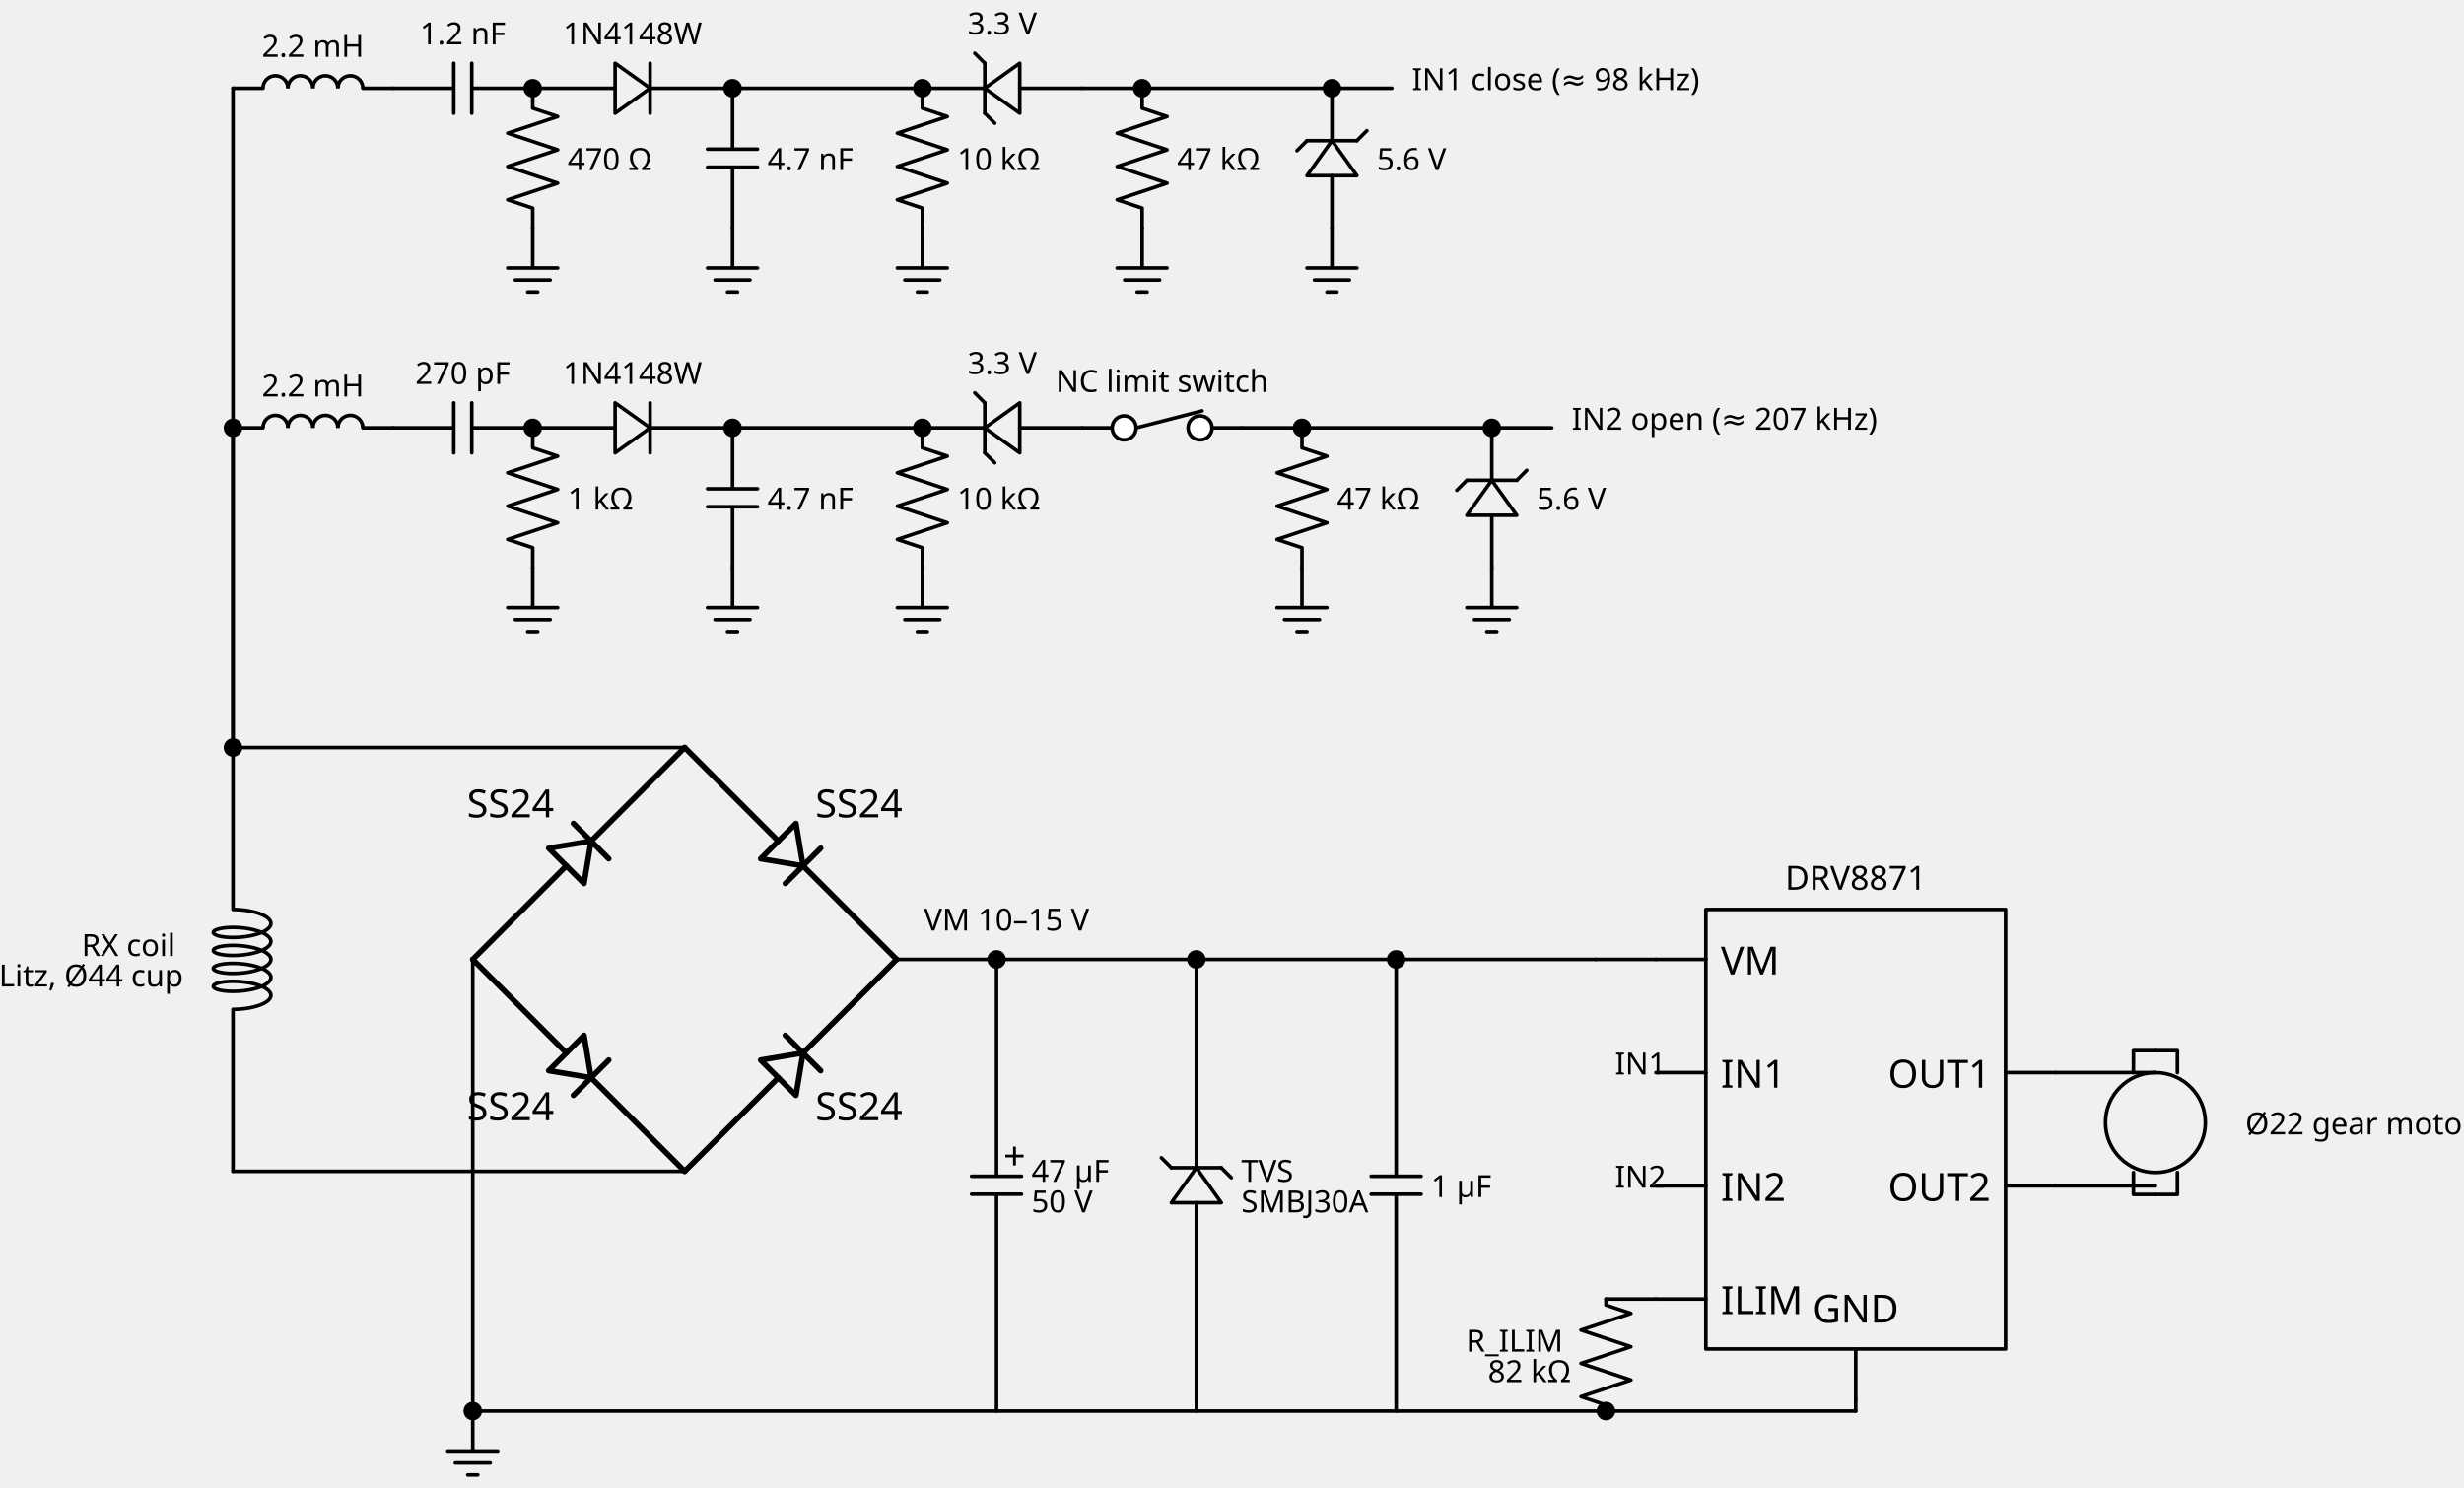
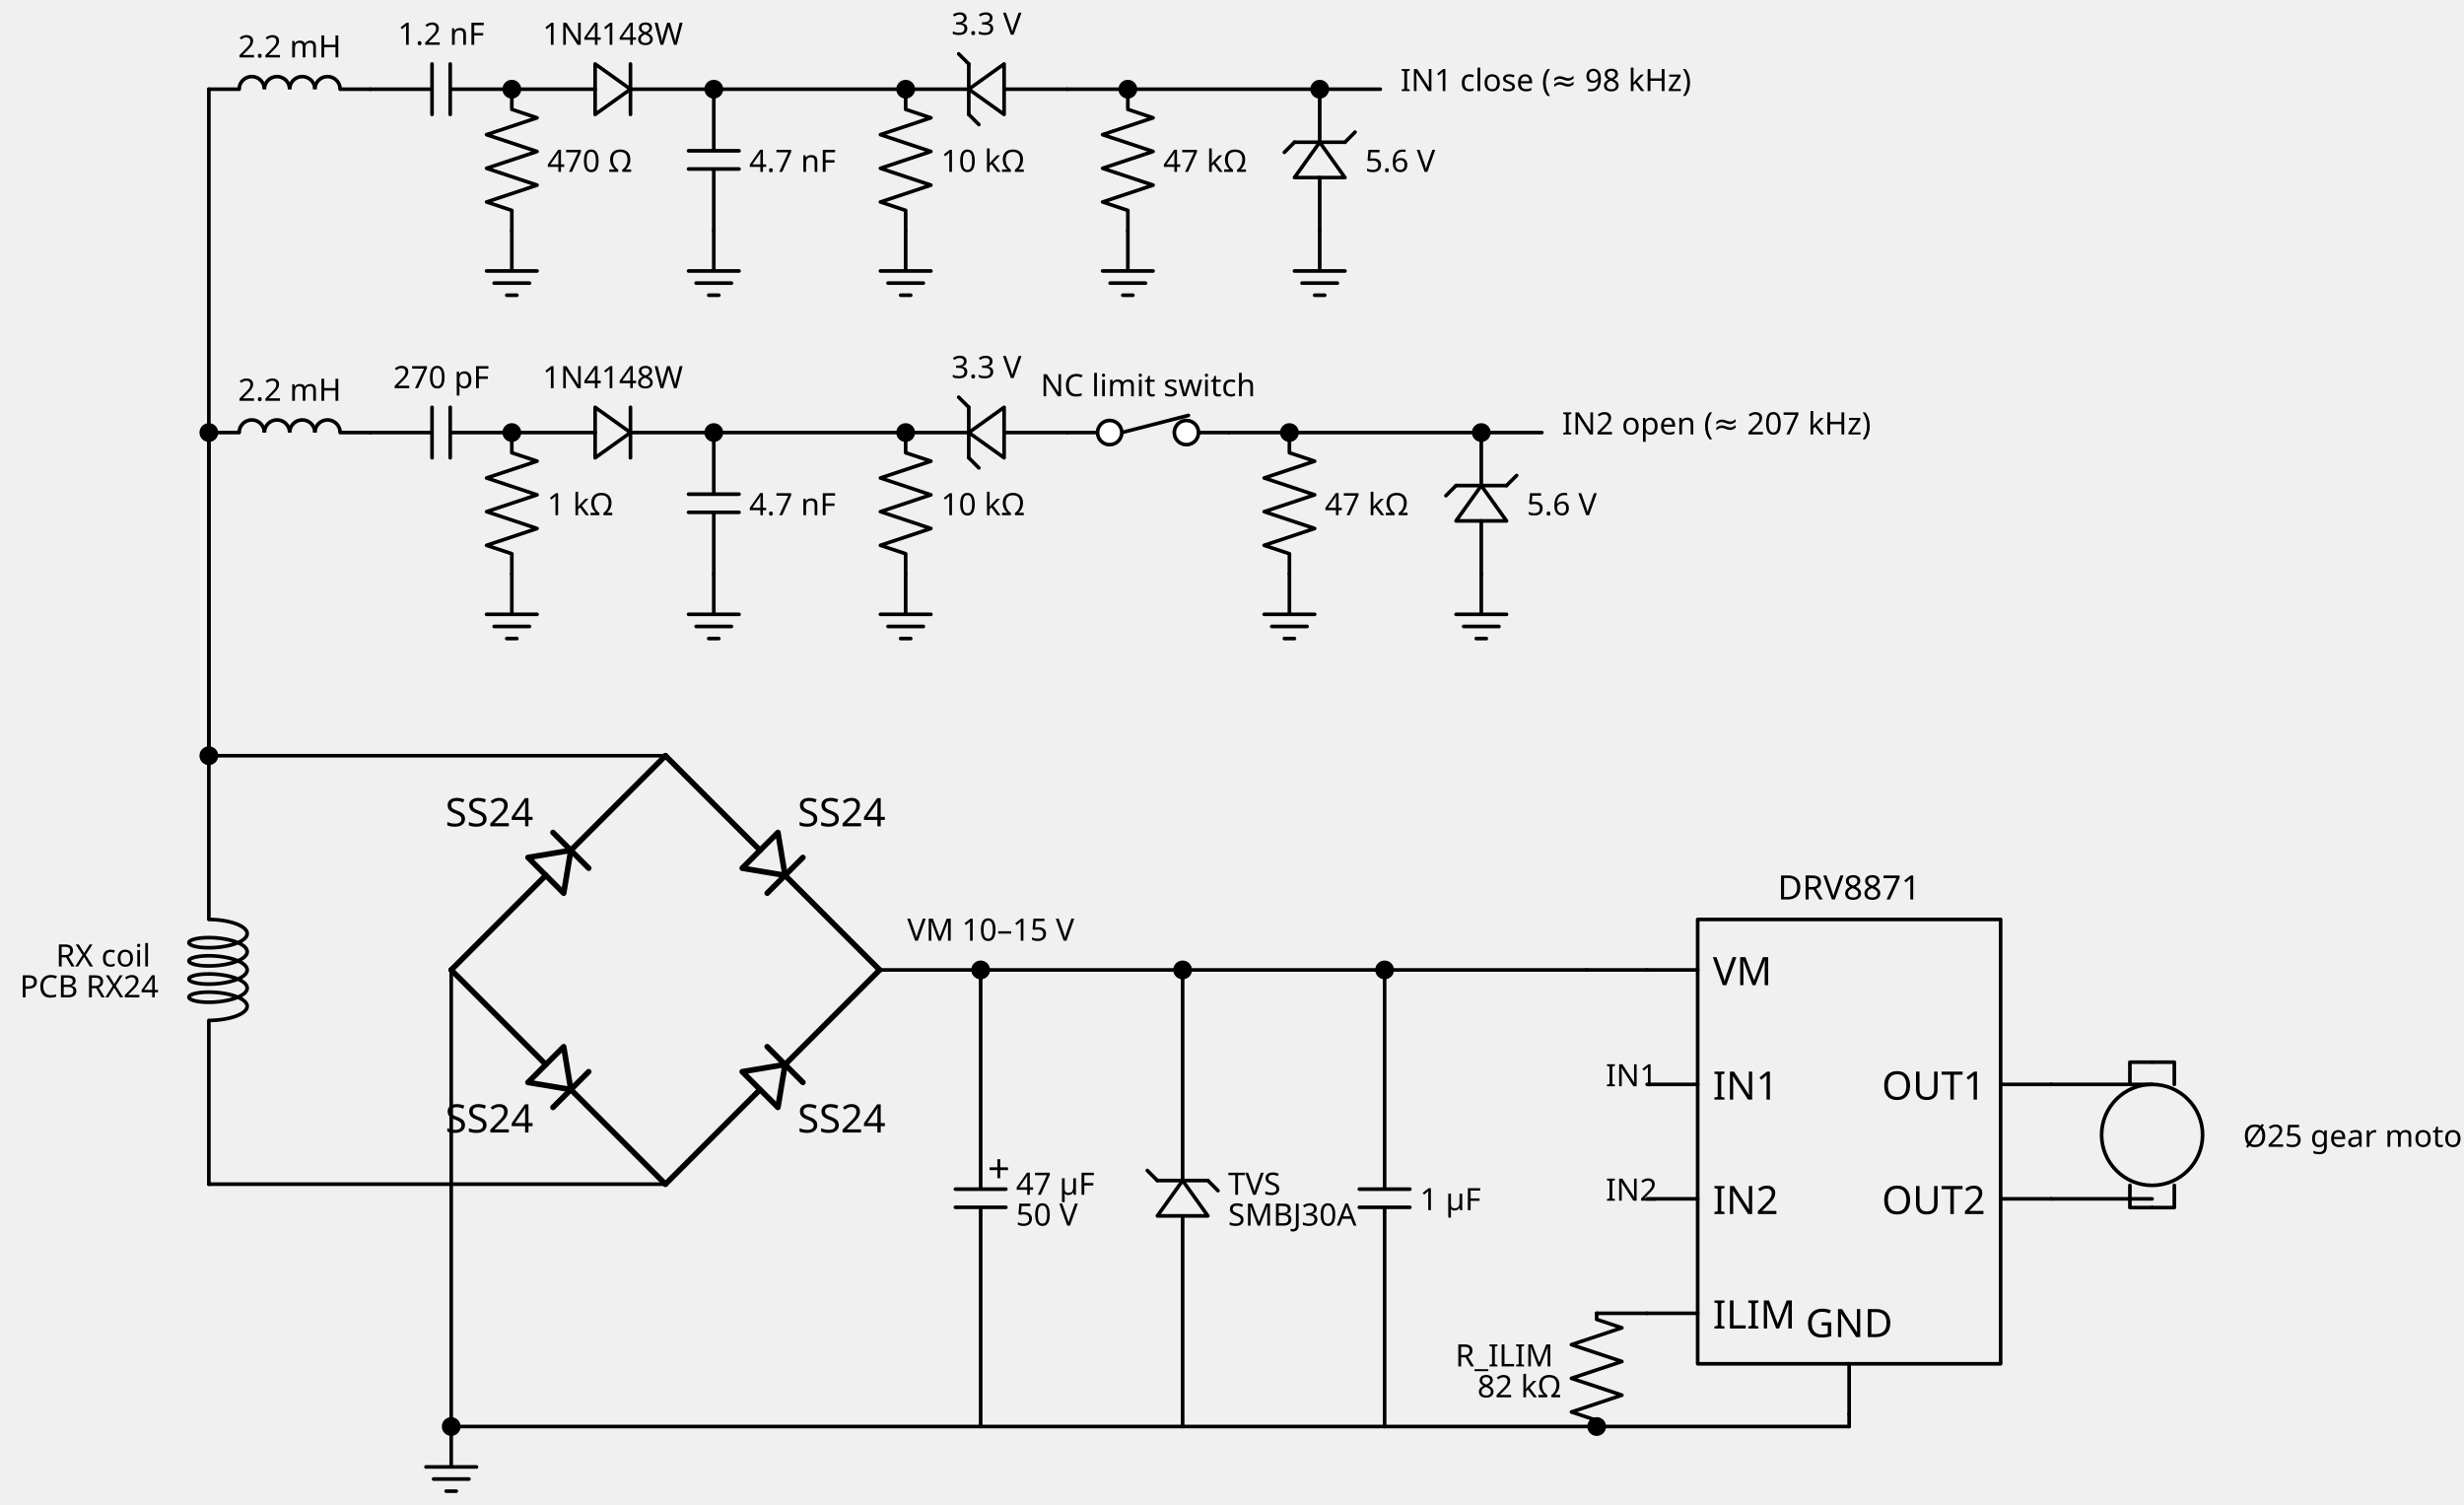
- <svg xmlns="http://www.w3.org/2000/svg" xml:lang="en" height="536.175pt" width="887.877pt" viewBox="-170.357 -345.768 887.877 536.175">
+ <svg xmlns="http://www.w3.org/2000/svg" xml:lang="en" height="536.175pt" width="878.373pt" viewBox="-160.853 -345.768 878.373 536.175">
  <polygon points="27.365,-40.093 42.639,-42.639 40.093,-27.365 " style="stroke:currentColor;fill:none;stroke-width:2;stroke-dasharray:-;stroke-linecap:round;stroke-linejoin:round;" />
  <polygon points="116.46,-49.002 119.006,-33.729 103.733,-36.275 " style="stroke:currentColor;fill:none;stroke-width:2;stroke-dasharray:-;stroke-linecap:round;stroke-linejoin:round;" />
  <polygon points="103.733,36.275 119.006,33.729 116.46,49.002 " style="stroke:currentColor;fill:none;stroke-width:2;stroke-dasharray:-;stroke-linecap:round;stroke-linejoin:round;" />
  <polygon points="40.093,27.365 42.639,42.639 27.365,40.093 " style="stroke:currentColor;fill:none;stroke-width:2;stroke-dasharray:-;stroke-linecap:round;stroke-linejoin:round;" />
  <polygon points="251.735,87.684 260.735,75.084 269.735,87.684 " style="stroke:currentColor;fill:none;stroke-width:1.3;stroke-dasharray:-;stroke-linecap:round;stroke-linejoin:round;" />
  <circle cx="606.335" cy="58.8" r="18" style="stroke:currentColor;fill:none;stroke-width:1.3;stroke-dasharray:-;" />
  <path d="M -75.6 -191.57 a 4.5 4.5 0 1 1 9 0" style="stroke:currentColor;fill:none;stroke-width:1.3;stroke-dasharray:-;" />
  <path d="M -66.6 -191.57 a 4.5 4.5 0 1 1 9 0" style="stroke:currentColor;fill:none;stroke-width:1.3;stroke-dasharray:-;" />
  <path d="M -57.6 -191.57 a 4.5 4.5 0 1 1 9 0" style="stroke:currentColor;fill:none;stroke-width:1.3;stroke-dasharray:-;" />
  <path d="M -48.6 -191.57 a 4.5 4.5 0 1 1 9 0" style="stroke:currentColor;fill:none;stroke-width:1.3;stroke-dasharray:-;" />
  <polygon points="51.3,-200.568 63.9,-191.568 51.3,-182.568 " style="stroke:currentColor;fill:none;stroke-width:1.3;stroke-dasharray:-;stroke-linecap:round;stroke-linejoin:round;" />
  <polygon points="197.1,-182.568 184.5,-191.568 197.1,-200.568 " style="stroke:currentColor;fill:none;stroke-width:1.3;stroke-dasharray:-;stroke-linecap:round;stroke-linejoin:round;" />
  <polygon points="358.2,-160.068 367.2,-172.668 376.2,-160.068 " style="stroke:currentColor;fill:none;stroke-width:1.3;stroke-dasharray:-;stroke-linecap:round;stroke-linejoin:round;" />
  <path d="M -75.6 -313.97 a 4.5 4.5 0 1 1 9 0" style="stroke:currentColor;fill:none;stroke-width:1.3;stroke-dasharray:-;" />
  <path d="M -66.6 -313.97 a 4.5 4.5 0 1 1 9 0" style="stroke:currentColor;fill:none;stroke-width:1.3;stroke-dasharray:-;" />
  <path d="M -57.6 -313.97 a 4.5 4.5 0 1 1 9 0" style="stroke:currentColor;fill:none;stroke-width:1.3;stroke-dasharray:-;" />
  <path d="M -48.6 -313.97 a 4.5 4.5 0 1 1 9 0" style="stroke:currentColor;fill:none;stroke-width:1.3;stroke-dasharray:-;" />
  <polygon points="51.3,-322.968 63.9,-313.968 51.3,-304.968 " style="stroke:currentColor;fill:none;stroke-width:1.3;stroke-dasharray:-;stroke-linecap:round;stroke-linejoin:round;" />
  <polygon points="197.1,-304.968 184.5,-313.968 197.1,-322.968 " style="stroke:currentColor;fill:none;stroke-width:1.3;stroke-dasharray:-;stroke-linecap:round;stroke-linejoin:round;" />
  <polygon points="300.6,-282.468 309.6,-295.068 318.6,-282.468 " style="stroke:currentColor;fill:none;stroke-width:1.3;stroke-dasharray:-;stroke-linecap:round;stroke-linejoin:round;" />
  <path d="M 0.0,-0.0 L 33.729,-33.729 M 36.275,-49.002 L 49.002,-36.275 M 42.639,-42.639 L 76.368,-76.368" style="stroke:currentColor;fill:false;stroke-width:2;stroke-dasharray:-;stroke-linecap:round;stroke-linejoin:round;" />
  <path d="M 76.368,-76.368 L 110.097,-42.639 M 125.37,-40.093 L 112.642,-27.365 M 119.006,-33.729 L 152.735,-0" style="stroke:currentColor;fill:false;stroke-width:2;stroke-dasharray:-;stroke-linecap:round;stroke-linejoin:round;" />
  <path d="M 152.735,-0.0 L 119.006,33.729 M 112.642,27.365 L 125.37,40.093 M 110.097,42.639 L 76.368,76.368" style="stroke:currentColor;fill:false;stroke-width:2;stroke-dasharray:-;stroke-linecap:round;stroke-linejoin:round;" />
  <path d="M 76.368,76.368 L 42.639,42.639 M 49.002,36.275 L 36.275,49.002 M 33.729,33.729 L 0,-0" style="stroke:currentColor;fill:false;stroke-width:2;stroke-dasharray:-;stroke-linecap:round;stroke-linejoin:round;" />
  <path d="M 76.368,-76.368 L -5.016,-76.368 L -86.4,-76.368" style="stroke:currentColor;fill:none;stroke-width:1.3;stroke-dasharray:-;stroke-linecap:round;stroke-linejoin:round;" />
  <path d="M -86.4,-76.368 L -86.4,-18 L -84.937,-17.967 L -83.436,-17.866 L -81.928,-17.696 L -80.445,-17.458 L -79.018,-17.154 L -77.678,-16.786 L -76.453,-16.36 L -75.367,-15.88 L -74.446,-15.355 L -73.707,-14.792 L -73.166,-14.2 L -72.835,-13.588 L -72.721,-12.966 L -72.826,-12.343 L -73.148,-11.731 L -73.68,-11.137 L -74.411,-10.573 L -75.325,-10.046 L -76.404,-9.565 L -77.624,-9.136 L -78.96,-8.766 L -80.384,-8.459 L -81.865,-8.218 L -83.373,-8.045 L -84.875,-7.941 L -86.34,-7.906 L -87.737,-7.935 L -89.037,-8.026 L -90.212,-8.174 L -91.238,-8.372 L -92.092,-8.612 L -92.757,-8.888 L -93.219,-9.189 L -93.468,-9.507 L -93.499,-9.831 L -93.311,-10.151 L -92.908,-10.458 L -92.299,-10.742 L -91.496,-10.994 L -90.517,-11.205 L -89.381,-11.367 L -88.114,-11.475 L -86.741,-11.522 L -85.292,-11.505 L -83.797,-11.42 L -82.288,-11.267 L -80.796,-11.045 L -79.353,-10.756 L -77.99,-10.403 L -76.734,-9.99 L -75.613,-9.523 L -74.651,-9.009 L -73.866,-8.454 L -73.277,-7.868 L -72.895,-7.26 L -72.729,-6.639 L -72.781,-6.016 L -73.051,-5.4 L -73.534,-4.801 L -74.219,-4.229 L -75.091,-3.692 L -76.132,-3.199 L -77.32,-2.757 L -78.631,-2.373 L -80.036,-2.05 L -81.507,-1.793 L -83.011,-1.604 L -84.517,-1.484 L -85.994,-1.432 L -87.41,-1.446 L -88.736,-1.523 L -89.943,-1.657 L -91.007,-1.844 L -91.904,-2.075 L -92.616,-2.343 L -93.127,-2.639 L -93.428,-2.954 L -93.511,-3.277 L -93.376,-3.599 L -93.024,-3.91 L -92.463,-4.2 L -91.705,-4.46 L -90.766,-4.682 L -89.666,-4.856 L -88.428,-4.978 L -87.078,-5.04 L -85.645,-5.038 L -84.158,-4.97 L -82.649,-4.833 L -81.15,-4.628 L -79.693,-4.355 L -78.308,-4.017 L -77.024,-3.618 L -75.868,-3.163 L -74.866,-2.659 L -74.037,-2.114 L -73.4,-1.534 L -72.967,-0.93 L -72.748,-0.312 L -72.748,0.312 L -72.967,0.93 L -73.4,1.534 L -74.037,2.114 L -74.866,2.659 L -75.868,3.163 L -77.024,3.618 L -78.308,4.017 L -79.693,4.355 L -81.15,4.628 L -82.649,4.833 L -84.158,4.97 L -85.645,5.038 L -87.078,5.04 L -88.428,4.978 L -89.666,4.856 L -90.766,4.682 L -91.705,4.46 L -92.463,4.2 L -93.024,3.91 L -93.376,3.599 L -93.511,3.277 L -93.428,2.954 L -93.127,2.639 L -92.616,2.343 L -91.904,2.075 L -91.007,1.844 L -89.943,1.657 L -88.736,1.523 L -87.41,1.446 L -85.994,1.432 L -84.517,1.484 L -83.011,1.604 L -81.507,1.793 L -80.036,2.05 L -78.631,2.373 L -77.32,2.757 L -76.132,3.199 L -75.091,3.692 L -74.219,4.229 L -73.534,4.801 L -73.051,5.4 L -72.781,6.016 L -72.729,6.639 L -72.895,7.26 L -73.277,7.868 L -73.866,8.454 L -74.651,9.009 L -75.613,9.523 L -76.734,9.99 L -77.99,10.403 L -79.353,10.756 L -80.796,11.045 L -82.288,11.267 L -83.797,11.42 L -85.292,11.505 L -86.741,11.522 L -88.114,11.475 L -89.381,11.367 L -90.517,11.205 L -91.496,10.994 L -92.299,10.742 L -92.908,10.458 L -93.311,10.151 L -93.499,9.831 L -93.468,9.507 L -93.219,9.189 L -92.757,8.888 L -92.092,8.612 L -91.238,8.372 L -90.212,8.174 L -89.037,8.026 L -87.737,7.935 L -86.34,7.906 L -84.875,7.941 L -83.373,8.045 L -81.865,8.218 L -80.384,8.459 L -78.96,8.766 L -77.624,9.136 L -76.404,9.565 L -75.325,10.046 L -74.411,10.573 L -73.68,11.137 L -73.148,11.731 L -72.826,12.343 L -72.721,12.966 L -72.835,13.588 L -73.166,14.2 L -73.707,14.792 L -74.446,15.355 L -75.367,15.88 L -76.453,16.36 L -77.678,16.786 L -79.018,17.154 L -80.445,17.458 L -81.928,17.696 L -83.436,17.866 L -84.937,17.967 L -86.4,18 L -86.4,76.368" style="stroke:currentColor;fill:none;stroke-width:1.3;stroke-dasharray:-;stroke-linecap:round;stroke-linejoin:round;" />
  <path d="M 76.368,76.368 L -5.016,76.368 L -86.4,76.368" style="stroke:currentColor;fill:none;stroke-width:1.3;stroke-dasharray:-;stroke-linecap:round;stroke-linejoin:round;" />
  <path d="M 0.0,-0.0 L 0,81.384 L 0,162.768" style="stroke:currentColor;fill:none;stroke-width:1.3;stroke-dasharray:-;stroke-linecap:round;stroke-linejoin:round;" />
  <path d="M 152.735,-0.0 L 170.735,-0 L 188.735,-0" style="stroke:currentColor;fill:none;stroke-width:1.3;stroke-dasharray:-;stroke-linecap:round;stroke-linejoin:round;" />
  <path d="M 188.735,-0.0 L 188.735,78.144 M 197.735,78.144 L 179.735,78.144 M 197.735,84.624 L 179.735,84.624 M 188.735,84.624 L 188.735,162.768" style="stroke:currentColor;fill:none;stroke-width:1.3;stroke-dasharray:-;stroke-linecap:round;stroke-linejoin:round;" />
  <path d="M 188.735,-0.0 L 224.735,-0 L 260.735,-0" style="stroke:currentColor;fill:none;stroke-width:1.3;stroke-dasharray:-;stroke-linecap:round;stroke-linejoin:round;" />
  <path d="M 260.735,162.768 L 260.735,87.684 M 251.735,75.084 L 269.735,75.084 M 260.735,75.084 L 260.735,-0" style="stroke:currentColor;fill:none;stroke-width:1.3;stroke-dasharray:-;stroke-linecap:round;stroke-linejoin:round;" />
  <path d="M 251.735,75.084 L 248.135,71.484" style="stroke:currentColor;fill:none;stroke-width:1.3;stroke-dasharray:-;stroke-linecap:round;stroke-linejoin:round;" />
  <path d="M 269.735,75.084 L 273.335,78.684" style="stroke:currentColor;fill:none;stroke-width:1.3;stroke-dasharray:-;stroke-linecap:round;stroke-linejoin:round;" />
  <path d="M 260.735,-0.0 L 296.735,-0 L 332.735,-0" style="stroke:currentColor;fill:none;stroke-width:1.3;stroke-dasharray:-;stroke-linecap:round;stroke-linejoin:round;" />
  <path d="M 332.735,-0.0 L 332.735,78.144 M 341.735,78.144 L 323.735,78.144 M 341.735,84.624 L 323.735,84.624 M 332.735,84.624 L 332.735,162.768" style="stroke:currentColor;fill:none;stroke-width:1.3;stroke-dasharray:-;stroke-linecap:round;stroke-linejoin:round;" />
  <path d="M 332.735,-0.0 L 368.735,-0 L 404.735,-0" style="stroke:currentColor;fill:none;stroke-width:1.3;stroke-dasharray:-;stroke-linecap:round;stroke-linejoin:round;" />
  <path d="M 404.735,-0.0 L 415.535,-0 L 426.335,-0" style="stroke:currentColor;fill:none;stroke-width:1.3;stroke-dasharray:-;stroke-linecap:round;stroke-linejoin:round;" />
  <path d="M 444.335,140.4 L 552.335,140.4 L 552.335,-18 L 444.335,-18 L 444.335,140.4" style="stroke:currentColor;fill:none;stroke-width:1.3;stroke-dasharray:-;stroke-linecap:round;stroke-linejoin:round;" />
  <path d="M 444.335,122.4 L 426.335,122.4" style="stroke:currentColor;fill:none;stroke-width:1.3;stroke-dasharray:-;stroke-linecap:round;stroke-linejoin:round;" />
  <path d="M 444.335,81.6 L 426.335,81.6" style="stroke:currentColor;fill:none;stroke-width:1.3;stroke-dasharray:-;stroke-linecap:round;stroke-linejoin:round;" />
  <path d="M 444.335,40.8 L 426.335,40.8" style="stroke:currentColor;fill:none;stroke-width:1.3;stroke-dasharray:-;stroke-linecap:round;stroke-linejoin:round;" />
  <path d="M 444.335,-0.0 L 426.335,-0" style="stroke:currentColor;fill:none;stroke-width:1.3;stroke-dasharray:-;stroke-linecap:round;stroke-linejoin:round;" />
  <path d="M 552.335,81.6 L 570.335,81.6" style="stroke:currentColor;fill:none;stroke-width:1.3;stroke-dasharray:-;stroke-linecap:round;stroke-linejoin:round;" />
  <path d="M 552.335,40.8 L 570.335,40.8" style="stroke:currentColor;fill:none;stroke-width:1.3;stroke-dasharray:-;stroke-linecap:round;stroke-linejoin:round;" />
  <path d="M 498.335,140.4 L 498.335,158.4" style="stroke:currentColor;fill:none;stroke-width:1.3;stroke-dasharray:-;stroke-linecap:round;stroke-linejoin:round;" />
  <path d="M 498.335,158.4 L 498.335,160.584 L 498.335,162.768" style="stroke:currentColor;fill:none;stroke-width:1.3;stroke-dasharray:-;stroke-linecap:round;stroke-linejoin:round;" />
  <path d="M 0.0,162.768 L 249.168,162.768 L 498.335,162.768" style="stroke:currentColor;fill:none;stroke-width:1.3;stroke-dasharray:-;stroke-linecap:round;stroke-linejoin:round;" />
  <path d="M 0.0,162.768 L 0,177.168 L -9,177.168 L 9,177.168 M -6.3,181.488 L 6.3,181.488 M -1.8,185.808 L 1.8,185.808" style="stroke:currentColor;fill:none;stroke-width:1.3;stroke-dasharray:-;stroke-linecap:round;stroke-linejoin:round;" />
  <path d="M 426.335,122.4 L 417.335,122.4 L 408.335,122.4" style="stroke:currentColor;fill:none;stroke-width:1.3;stroke-dasharray:-;stroke-linecap:round;stroke-linejoin:round;" />
  <path d="M 408.335,122.4 L 408.335,124.584 L 417.335,127.584 L 399.335,133.584 L 417.335,139.584 L 399.335,145.584 L 417.335,151.584 L 399.335,157.584 L 408.335,160.584 L 408.335,162.768" style="stroke:currentColor;fill:none;stroke-width:1.3;stroke-dasharray:-;stroke-linecap:round;stroke-linejoin:round;" />
  <path d="M 570.335,40.8 L 588.335,40.8 L 606.335,40.8" style="stroke:currentColor;fill:none;stroke-width:1.3;stroke-dasharray:-;stroke-linecap:round;stroke-linejoin:round;" />
  <path d="M 570.335,81.6 L 588.335,81.6 L 606.335,81.6" style="stroke:currentColor;fill:none;stroke-width:1.3;stroke-dasharray:-;stroke-linecap:round;stroke-linejoin:round;" />
  <path d="M 606.335,32.88 L 606.335,32.88 M 606.335,84.72 L 606.335,84.72" style="stroke:currentColor;fill:none;stroke-width:1.3;stroke-dasharray:-;stroke-linecap:round;stroke-linejoin:round;" />
  <path d="M 598.415,40.8 L 598.415,32.88 L 614.255,32.88 L 614.255,40.8" style="stroke:currentColor;fill:none;stroke-width:1.3;stroke-dasharray:-;stroke-linecap:round;stroke-linejoin:round;" />
  <path d="M 598.415,76.8 L 598.415,84.72 L 614.255,84.72 L 614.255,76.8" style="stroke:currentColor;fill:none;stroke-width:1.3;stroke-dasharray:-;stroke-linecap:round;stroke-linejoin:round;" />
  <path d="M -86.4,-76.368 L -86.4,-133.968 L -86.4,-191.568" style="stroke:currentColor;fill:none;stroke-width:1.3;stroke-dasharray:-;stroke-linecap:round;stroke-linejoin:round;" />
  <path d="M -86.4,-191.568 L -75.6,-191.568 M -39.6,-191.568 L -28.8,-191.568" style="stroke:currentColor;fill:none;stroke-width:1.3;stroke-dasharray:-;stroke-linecap:round;stroke-linejoin:round;" />
  <path d="M -28.8,-191.568 L -6.84,-191.568 M -6.84,-200.568 L -6.84,-182.568 M -0.36,-200.568 L -0.36,-182.568 M -0.36,-191.568 L 21.6,-191.568" style="stroke:currentColor;fill:none;stroke-width:1.3;stroke-dasharray:-;stroke-linecap:round;stroke-linejoin:round;" />
  <path d="M 21.6,-191.568 L 21.6,-184.368 L 30.6,-181.368 L 12.6,-175.368 L 30.6,-169.368 L 12.6,-163.368 L 30.6,-157.368 L 12.6,-151.368 L 21.6,-148.368 L 21.6,-141.168" style="stroke:currentColor;fill:none;stroke-width:1.3;stroke-dasharray:-;stroke-linecap:round;stroke-linejoin:round;" />
  <path d="M 21.6,-141.168 L 21.6,-126.768 L 12.6,-126.768 L 30.6,-126.768 M 15.3,-122.448 L 27.9,-122.448 M 19.8,-118.128 L 23.4,-118.128" style="stroke:currentColor;fill:none;stroke-width:1.3;stroke-dasharray:-;stroke-linecap:round;stroke-linejoin:round;" />
  <path d="M 21.6,-191.568 L 51.3,-191.568 M 63.9,-200.568 L 63.9,-182.568 M 63.9,-191.568 L 93.6,-191.568" style="stroke:currentColor;fill:none;stroke-width:1.3;stroke-dasharray:-;stroke-linecap:round;stroke-linejoin:round;" />
  <path d="M 93.6,-191.568 L 93.6,-169.608 M 102.6,-169.608 L 84.6,-169.608 M 102.6,-163.128 L 84.6,-163.128 M 93.6,-163.128 L 93.6,-141.168" style="stroke:currentColor;fill:none;stroke-width:1.3;stroke-dasharray:-;stroke-linecap:round;stroke-linejoin:round;" />
  <path d="M 93.6,-141.168 L 93.6,-126.768 L 84.6,-126.768 L 102.6,-126.768 M 87.3,-122.448 L 99.9,-122.448 M 91.8,-118.128 L 95.4,-118.128" style="stroke:currentColor;fill:none;stroke-width:1.3;stroke-dasharray:-;stroke-linecap:round;stroke-linejoin:round;" />
  <path d="M 93.6,-191.568 L 127.8,-191.568 L 162,-191.568" style="stroke:currentColor;fill:none;stroke-width:1.3;stroke-dasharray:-;stroke-linecap:round;stroke-linejoin:round;" />
  <path d="M 162.0,-191.568 L 162,-184.368 L 171,-181.368 L 153,-175.368 L 171,-169.368 L 153,-163.368 L 171,-157.368 L 153,-151.368 L 162,-148.368 L 162,-141.168" style="stroke:currentColor;fill:none;stroke-width:1.3;stroke-dasharray:-;stroke-linecap:round;stroke-linejoin:round;" />
  <path d="M 162.0,-141.168 L 162,-126.768 L 153,-126.768 L 171,-126.768 M 155.7,-122.448 L 168.3,-122.448 M 160.2,-118.128 L 163.8,-118.128" style="stroke:currentColor;fill:none;stroke-width:1.3;stroke-dasharray:-;stroke-linecap:round;stroke-linejoin:round;" />
  <path d="M 162.0,-191.568 L 184.5,-191.568 M 184.5,-182.568 L 184.5,-200.568 M 197.1,-191.568 L 219.6,-191.568" style="stroke:currentColor;fill:none;stroke-width:1.3;stroke-dasharray:-;stroke-linecap:round;stroke-linejoin:round;" />
  <path d="M 180.9,-204.168 L 184.5,-200.568" style="stroke:currentColor;fill:none;stroke-width:1.3;stroke-dasharray:-;stroke-linecap:round;stroke-linejoin:round;" />
  <path d="M 188.1,-178.968 L 184.5,-182.568" style="stroke:currentColor;fill:none;stroke-width:1.3;stroke-dasharray:-;stroke-linecap:round;stroke-linejoin:round;" />
  <path d="M 219.6,-191.568 L 230.4,-191.568 M 239.04,-191.568 L 262.8,-197.688 M 266.4,-191.568 L 277.2,-191.568" style="stroke:currentColor;fill:none;stroke-width:1.3;stroke-dasharray:-;stroke-linecap:round;stroke-linejoin:round;" />
  <path d="M 277.2,-191.568 L 288,-191.568 L 298.8,-191.568" style="stroke:currentColor;fill:none;stroke-width:1.3;stroke-dasharray:-;stroke-linecap:round;stroke-linejoin:round;" />
  <path d="M 298.8,-191.568 L 298.8,-184.368 L 307.8,-181.368 L 289.8,-175.368 L 307.8,-169.368 L 289.8,-163.368 L 307.8,-157.368 L 289.8,-151.368 L 298.8,-148.368 L 298.8,-141.168" style="stroke:currentColor;fill:none;stroke-width:1.3;stroke-dasharray:-;stroke-linecap:round;stroke-linejoin:round;" />
  <path d="M 298.8,-141.168 L 298.8,-126.768 L 289.8,-126.768 L 307.8,-126.768 M 292.5,-122.448 L 305.1,-122.448 M 297,-118.128 L 300.6,-118.128" style="stroke:currentColor;fill:none;stroke-width:1.3;stroke-dasharray:-;stroke-linecap:round;stroke-linejoin:round;" />
  <path d="M 298.8,-191.568 L 333,-191.568 L 367.2,-191.568" style="stroke:currentColor;fill:none;stroke-width:1.3;stroke-dasharray:-;stroke-linecap:round;stroke-linejoin:round;" />
  <path d="M 367.2,-191.568 L 367.2,-172.668 M 358.2,-172.668 L 376.2,-172.668 M 367.2,-160.068 L 367.2,-141.168" style="stroke:currentColor;fill:none;stroke-width:1.3;stroke-dasharray:-;stroke-linecap:round;stroke-linejoin:round;" />
  <path d="M 379.8,-176.268 L 376.2,-172.668" style="stroke:currentColor;fill:none;stroke-width:1.3;stroke-dasharray:-;stroke-linecap:round;stroke-linejoin:round;" />
  <path d="M 354.6,-169.068 L 358.2,-172.668" style="stroke:currentColor;fill:none;stroke-width:1.3;stroke-dasharray:-;stroke-linecap:round;stroke-linejoin:round;" />
  <path d="M 367.2,-141.168 L 367.2,-126.768 L 358.2,-126.768 L 376.2,-126.768 M 360.9,-122.448 L 373.5,-122.448 M 365.4,-118.128 L 369,-118.128" style="stroke:currentColor;fill:none;stroke-width:1.3;stroke-dasharray:-;stroke-linecap:round;stroke-linejoin:round;" />
  <path d="M 367.2,-191.568 L 378,-191.568 L 388.8,-191.568" style="stroke:currentColor;fill:none;stroke-width:1.3;stroke-dasharray:-;stroke-linecap:round;stroke-linejoin:round;" />
  <path d="M -86.4,-76.368 L -86.4,-195.168 L -86.4,-313.968" style="stroke:currentColor;fill:none;stroke-width:1.3;stroke-dasharray:-;stroke-linecap:round;stroke-linejoin:round;" />
  <path d="M -86.4,-313.968 L -75.6,-313.968 M -39.6,-313.968 L -28.8,-313.968" style="stroke:currentColor;fill:none;stroke-width:1.3;stroke-dasharray:-;stroke-linecap:round;stroke-linejoin:round;" />
  <path d="M -28.8,-313.968 L -6.84,-313.968 M -6.84,-322.968 L -6.84,-304.968 M -0.36,-322.968 L -0.36,-304.968 M -0.36,-313.968 L 21.6,-313.968" style="stroke:currentColor;fill:none;stroke-width:1.3;stroke-dasharray:-;stroke-linecap:round;stroke-linejoin:round;" />
  <path d="M 21.6,-313.968 L 21.6,-306.768 L 30.6,-303.768 L 12.6,-297.768 L 30.6,-291.768 L 12.6,-285.768 L 30.6,-279.768 L 12.6,-273.768 L 21.6,-270.768 L 21.6,-263.568" style="stroke:currentColor;fill:none;stroke-width:1.3;stroke-dasharray:-;stroke-linecap:round;stroke-linejoin:round;" />
  <path d="M 21.6,-263.568 L 21.6,-249.168 L 12.6,-249.168 L 30.6,-249.168 M 15.3,-244.848 L 27.9,-244.848 M 19.8,-240.528 L 23.4,-240.528" style="stroke:currentColor;fill:none;stroke-width:1.3;stroke-dasharray:-;stroke-linecap:round;stroke-linejoin:round;" />
  <path d="M 21.6,-313.968 L 51.3,-313.968 M 63.9,-322.968 L 63.9,-304.968 M 63.9,-313.968 L 93.6,-313.968" style="stroke:currentColor;fill:none;stroke-width:1.3;stroke-dasharray:-;stroke-linecap:round;stroke-linejoin:round;" />
  <path d="M 93.6,-313.968 L 93.6,-292.008 M 102.6,-292.008 L 84.6,-292.008 M 102.6,-285.528 L 84.6,-285.528 M 93.6,-285.528 L 93.6,-263.568" style="stroke:currentColor;fill:none;stroke-width:1.3;stroke-dasharray:-;stroke-linecap:round;stroke-linejoin:round;" />
  <path d="M 93.6,-263.568 L 93.6,-249.168 L 84.6,-249.168 L 102.6,-249.168 M 87.3,-244.848 L 99.9,-244.848 M 91.8,-240.528 L 95.4,-240.528" style="stroke:currentColor;fill:none;stroke-width:1.3;stroke-dasharray:-;stroke-linecap:round;stroke-linejoin:round;" />
  <path d="M 93.6,-313.968 L 127.8,-313.968 L 162,-313.968" style="stroke:currentColor;fill:none;stroke-width:1.3;stroke-dasharray:-;stroke-linecap:round;stroke-linejoin:round;" />
  <path d="M 162.0,-313.968 L 162,-306.768 L 171,-303.768 L 153,-297.768 L 171,-291.768 L 153,-285.768 L 171,-279.768 L 153,-273.768 L 162,-270.768 L 162,-263.568" style="stroke:currentColor;fill:none;stroke-width:1.3;stroke-dasharray:-;stroke-linecap:round;stroke-linejoin:round;" />
  <path d="M 162.0,-263.568 L 162,-249.168 L 153,-249.168 L 171,-249.168 M 155.7,-244.848 L 168.3,-244.848 M 160.2,-240.528 L 163.8,-240.528" style="stroke:currentColor;fill:none;stroke-width:1.3;stroke-dasharray:-;stroke-linecap:round;stroke-linejoin:round;" />
  <path d="M 162.0,-313.968 L 184.5,-313.968 M 184.5,-304.968 L 184.5,-322.968 M 197.1,-313.968 L 219.6,-313.968" style="stroke:currentColor;fill:none;stroke-width:1.3;stroke-dasharray:-;stroke-linecap:round;stroke-linejoin:round;" />
  <path d="M 180.9,-326.568 L 184.5,-322.968" style="stroke:currentColor;fill:none;stroke-width:1.3;stroke-dasharray:-;stroke-linecap:round;stroke-linejoin:round;" />
  <path d="M 188.1,-301.368 L 184.5,-304.968" style="stroke:currentColor;fill:none;stroke-width:1.3;stroke-dasharray:-;stroke-linecap:round;stroke-linejoin:round;" />
  <path d="M 219.6,-313.968 L 230.4,-313.968 L 241.2,-313.968" style="stroke:currentColor;fill:none;stroke-width:1.3;stroke-dasharray:-;stroke-linecap:round;stroke-linejoin:round;" />
  <path d="M 241.2,-313.968 L 241.2,-306.768 L 250.2,-303.768 L 232.2,-297.768 L 250.2,-291.768 L 232.2,-285.768 L 250.2,-279.768 L 232.2,-273.768 L 241.2,-270.768 L 241.2,-263.568" style="stroke:currentColor;fill:none;stroke-width:1.3;stroke-dasharray:-;stroke-linecap:round;stroke-linejoin:round;" />
  <path d="M 241.2,-263.568 L 241.2,-249.168 L 232.2,-249.168 L 250.2,-249.168 M 234.9,-244.848 L 247.5,-244.848 M 239.4,-240.528 L 243,-240.528" style="stroke:currentColor;fill:none;stroke-width:1.3;stroke-dasharray:-;stroke-linecap:round;stroke-linejoin:round;" />
  <path d="M 241.2,-313.968 L 275.4,-313.968 L 309.6,-313.968" style="stroke:currentColor;fill:none;stroke-width:1.3;stroke-dasharray:-;stroke-linecap:round;stroke-linejoin:round;" />
  <path d="M 309.6,-313.968 L 309.6,-295.068 M 300.6,-295.068 L 318.6,-295.068 M 309.6,-282.468 L 309.6,-263.568" style="stroke:currentColor;fill:none;stroke-width:1.3;stroke-dasharray:-;stroke-linecap:round;stroke-linejoin:round;" />
  <path d="M 322.2,-298.668 L 318.6,-295.068" style="stroke:currentColor;fill:none;stroke-width:1.3;stroke-dasharray:-;stroke-linecap:round;stroke-linejoin:round;" />
  <path d="M 297.0,-291.468 L 300.6,-295.068" style="stroke:currentColor;fill:none;stroke-width:1.3;stroke-dasharray:-;stroke-linecap:round;stroke-linejoin:round;" />
  <path d="M 309.6,-263.568 L 309.6,-249.168 L 300.6,-249.168 L 318.6,-249.168 M 303.3,-244.848 L 315.9,-244.848 M 307.8,-240.528 L 311.4,-240.528" style="stroke:currentColor;fill:none;stroke-width:1.3;stroke-dasharray:-;stroke-linecap:round;stroke-linejoin:round;" />
  <path d="M 309.6,-313.968 L 320.4,-313.968 L 331.2,-313.968" style="stroke:currentColor;fill:none;stroke-width:1.3;stroke-dasharray:-;stroke-linecap:round;stroke-linejoin:round;" />
  <text x="29.274" y="-61.093" dominant-baseline="ideographic" fill="currentColor" font-size="14" font-family="sans" text-anchor="end">
    <tspan x="29.274" dy="14">SS24</tspan>
  </text>
  <text x="123.461" y="-61.093" dominant-baseline="ideographic" fill="currentColor" font-size="14" font-family="sans" text-anchor="start">
    <tspan x="123.461" dy="14">SS24</tspan>
  </text>
  <text x="123.461" y="33.093" dominant-baseline="hanging" fill="currentColor" font-size="14" font-family="sans" text-anchor="start">
    <tspan x="123.461" dy="14">SS24</tspan>
  </text>
  <text x="29.274" y="33.093" dominant-baseline="hanging" fill="currentColor" font-size="14" font-family="sans" text-anchor="end">
    <tspan x="29.274" dy="14">SS24</tspan>
  </text>
  <text x="-104.311" y="-16.5" dominant-baseline="central" fill="currentColor" font-size="11" font-family="sans" text-anchor="end">
    <tspan x="-104.311" dy="11">RX coil</tspan>
-     <tspan x="-104.311" dy="11">Litz, Ø44 cup</tspan>
+     <tspan x="-104.311" dy="11">PCB RX24</tspan>
  </text>
  <text x="192.335" y="-18.2" dominant-baseline="ideographic" fill="currentColor" font-size="11" font-family="sans" text-anchor="middle">
    <tspan x="192.335" dy="11">VM  10–15 V</tspan>
  </text>
  <text x="195.215" y="56.368" dominant-baseline="central" fill="currentColor" font-size="14" font-family="sans" text-anchor="middle">
    <tspan x="195.215" dy="14">+</tspan>
  </text>
  <text x="201.335" y="64.884" dominant-baseline="central" fill="currentColor" font-size="11" font-family="sans" text-anchor="start">
    <tspan x="201.335" dy="11">47 µF</tspan>
    <tspan x="201.335" dy="11">50 V</tspan>
  </text>
  <text x="276.935" y="64.884" dominant-baseline="central" fill="currentColor" font-size="11" font-family="sans" text-anchor="start">
    <tspan x="276.935" dy="11">TVS</tspan>
    <tspan x="276.935" dy="11">SMBJ30A</tspan>
  </text>
  <text x="345.335" y="70.384" dominant-baseline="central" fill="currentColor" font-size="11" font-family="sans" text-anchor="start">
    <tspan x="345.335" dy="11">1 µF</tspan>
  </text>
  <text x="449.735" y="108.4" dominant-baseline="central" fill="currentColor" font-size="14" font-family="sans" text-anchor="start">
    <tspan x="449.735" dy="14">ILIM</tspan>
  </text>
  <text x="449.735" y="67.6" dominant-baseline="central" fill="currentColor" font-size="14" font-family="sans" text-anchor="start">
    <tspan x="449.735" dy="14">IN2</tspan>
  </text>
  <text x="449.735" y="26.8" dominant-baseline="central" fill="currentColor" font-size="14" font-family="sans" text-anchor="start">
    <tspan x="449.735" dy="14">IN1</tspan>
  </text>
  <text x="449.735" y="-14.0" dominant-baseline="central" fill="currentColor" font-size="14" font-family="sans" text-anchor="start">
    <tspan x="449.735" dy="14">VM</tspan>
  </text>
  <text x="546.935" y="67.6" dominant-baseline="central" fill="currentColor" font-size="14" font-family="sans" text-anchor="end">
    <tspan x="546.935" dy="14">OUT2</tspan>
  </text>
  <text x="546.935" y="26.8" dominant-baseline="central" fill="currentColor" font-size="14" font-family="sans" text-anchor="end">
    <tspan x="546.935" dy="14">OUT1</tspan>
  </text>
  <text x="498.335" y="121" dominant-baseline="ideographic" fill="currentColor" font-size="14" font-family="sans" text-anchor="middle">
    <tspan x="498.335" dy="14">GND</tspan>
  </text>
  <text x="498.335" y="-33.6" dominant-baseline="ideographic" fill="currentColor" font-size="12" font-family="sans" text-anchor="middle">
    <tspan x="498.335" dy="12">DRV8871</tspan>
  </text>
  <text x="395.735" y="126.084" dominant-baseline="central" fill="currentColor" font-size="11" font-family="sans" text-anchor="end">
    <tspan x="395.735" dy="11">R_ILIM</tspan>
    <tspan x="395.735" dy="11">82 kΩ</tspan>
  </text>
  <text x="638.735" y="47.8" dominant-baseline="central" fill="currentColor" font-size="11" font-family="sans" text-anchor="start">
-     <tspan x="638.735" dy="11">Ø22 gear motor</tspan>
+     <tspan x="638.735" dy="11">Ø25 gear motor</tspan>
  </text>
  <text x="-57.6" y="-210.668" dominant-baseline="ideographic" fill="currentColor" font-size="11" font-family="sans" text-anchor="middle">
    <tspan x="-57.6" dy="11">2.2 mH</tspan>
  </text>
  <text x="-3.6" y="-215.168" dominant-baseline="ideographic" fill="currentColor" font-size="11" font-family="sans" text-anchor="middle">
    <tspan x="-3.6" dy="11">270 pF</tspan>
  </text>
  <text x="34.2" y="-177.368" dominant-baseline="central" fill="currentColor" font-size="11" font-family="sans" text-anchor="start">
    <tspan x="34.2" dy="11">1 kΩ</tspan>
  </text>
  <text x="57.6" y="-215.168" dominant-baseline="ideographic" fill="currentColor" font-size="11" font-family="sans" text-anchor="middle">
    <tspan x="57.6" dy="11">1N4148W</tspan>
  </text>
  <text x="106.2" y="-177.368" dominant-baseline="central" fill="currentColor" font-size="11" font-family="sans" text-anchor="start">
    <tspan x="106.2" dy="11">4.7 nF</tspan>
  </text>
  <text x="174.6" y="-177.368" dominant-baseline="central" fill="currentColor" font-size="11" font-family="sans" text-anchor="start">
    <tspan x="174.6" dy="11">10 kΩ</tspan>
  </text>
  <text x="190.8" y="-218.768" dominant-baseline="ideographic" fill="currentColor" font-size="11" font-family="sans" text-anchor="middle">
    <tspan x="190.8" dy="11">3.3 V</tspan>
  </text>
  <circle cx="234.72" cy="-191.568" r="4.32" style="stroke:currentColor;fill:white;stroke-width:1.3;stroke-dasharray:-;" />
  <circle cx="262.08" cy="-191.568" r="4.32" style="stroke:currentColor;fill:white;stroke-width:1.3;stroke-dasharray:-;" />
  <text x="248.4" y="-212.288" dominant-baseline="ideographic" fill="currentColor" font-size="11" font-family="sans" text-anchor="middle">
    <tspan x="248.4" dy="11">NC limit switch</tspan>
  </text>
  <text x="311.4" y="-177.368" dominant-baseline="central" fill="currentColor" font-size="11" font-family="sans" text-anchor="start">
    <tspan x="311.4" dy="11">47 kΩ</tspan>
  </text>
  <text x="383.4" y="-177.368" dominant-baseline="central" fill="currentColor" font-size="11" font-family="sans" text-anchor="start">
    <tspan x="383.4" dy="11">5.6 V</tspan>
  </text>
  <text x="396" y="-206.168" dominant-baseline="central" fill="currentColor" font-size="11" font-family="sans" text-anchor="start">
    <tspan x="396" dy="11">IN2  open  (≈ 207 kHz)</tspan>
  </text>
  <text x="-57.6" y="-333.068" dominant-baseline="ideographic" fill="currentColor" font-size="11" font-family="sans" text-anchor="middle">
    <tspan x="-57.6" dy="11">2.2 mH</tspan>
  </text>
  <text x="-3.6" y="-337.568" dominant-baseline="ideographic" fill="currentColor" font-size="11" font-family="sans" text-anchor="middle">
    <tspan x="-3.6" dy="11">1.2 nF</tspan>
  </text>
  <text x="34.2" y="-299.768" dominant-baseline="central" fill="currentColor" font-size="11" font-family="sans" text-anchor="start">
    <tspan x="34.2" dy="11">470 Ω</tspan>
  </text>
  <text x="57.6" y="-337.568" dominant-baseline="ideographic" fill="currentColor" font-size="11" font-family="sans" text-anchor="middle">
    <tspan x="57.6" dy="11">1N4148W</tspan>
  </text>
  <text x="106.2" y="-299.768" dominant-baseline="central" fill="currentColor" font-size="11" font-family="sans" text-anchor="start">
    <tspan x="106.2" dy="11">4.7 nF</tspan>
  </text>
  <text x="174.6" y="-299.768" dominant-baseline="central" fill="currentColor" font-size="11" font-family="sans" text-anchor="start">
    <tspan x="174.6" dy="11">10 kΩ</tspan>
  </text>
  <text x="190.8" y="-341.168" dominant-baseline="ideographic" fill="currentColor" font-size="11" font-family="sans" text-anchor="middle">
    <tspan x="190.8" dy="11">3.3 V</tspan>
  </text>
  <text x="253.8" y="-299.768" dominant-baseline="central" fill="currentColor" font-size="11" font-family="sans" text-anchor="start">
    <tspan x="253.8" dy="11">47 kΩ</tspan>
  </text>
  <text x="325.8" y="-299.768" dominant-baseline="central" fill="currentColor" font-size="11" font-family="sans" text-anchor="start">
    <tspan x="325.8" dy="11">5.6 V</tspan>
  </text>
  <text x="338.4" y="-328.568" dominant-baseline="central" fill="currentColor" font-size="11" font-family="sans" text-anchor="start">
    <tspan x="338.4" dy="11">IN1  close  (≈ 98 kHz)</tspan>
  </text>
  <text x="429.935" y="26.2" dominant-baseline="central" fill="currentColor" font-size="11" font-family="sans" text-anchor="end">
    <tspan x="429.935" dy="11">IN1 </tspan>
  </text>
  <text x="429.935" y="67.0" dominant-baseline="central" fill="currentColor" font-size="11" font-family="sans" text-anchor="end">
    <tspan x="429.935" dy="11">IN2 </tspan>
  </text>
  <circle cx="-86.4" cy="-76.368" r="2.7" style="stroke:currentColor;fill:currentColor;stroke-width:1.3;stroke-dasharray:-;" />
  <circle cx="0" cy="162.768" r="2.7" style="stroke:currentColor;fill:currentColor;stroke-width:1.3;stroke-dasharray:-;" />
  <circle cx="188.735" cy="-0" r="2.7" style="stroke:currentColor;fill:currentColor;stroke-width:1.3;stroke-dasharray:-;" />
  <circle cx="260.735" cy="-0" r="2.7" style="stroke:currentColor;fill:currentColor;stroke-width:1.3;stroke-dasharray:-;" />
  <circle cx="332.735" cy="-0" r="2.7" style="stroke:currentColor;fill:currentColor;stroke-width:1.3;stroke-dasharray:-;" />
  <circle cx="408.335" cy="162.768" r="2.7" style="stroke:currentColor;fill:currentColor;stroke-width:1.3;stroke-dasharray:-;" />
  <circle cx="-86.4" cy="-191.568" r="2.7" style="stroke:currentColor;fill:currentColor;stroke-width:1.3;stroke-dasharray:-;" />
  <circle cx="21.6" cy="-191.568" r="2.7" style="stroke:currentColor;fill:currentColor;stroke-width:1.3;stroke-dasharray:-;" />
  <circle cx="93.6" cy="-191.568" r="2.7" style="stroke:currentColor;fill:currentColor;stroke-width:1.3;stroke-dasharray:-;" />
  <circle cx="162" cy="-191.568" r="2.7" style="stroke:currentColor;fill:currentColor;stroke-width:1.3;stroke-dasharray:-;" />
  <circle cx="298.8" cy="-191.568" r="2.7" style="stroke:currentColor;fill:currentColor;stroke-width:1.3;stroke-dasharray:-;" />
  <circle cx="367.2" cy="-191.568" r="2.7" style="stroke:currentColor;fill:currentColor;stroke-width:1.3;stroke-dasharray:-;" />
  <circle cx="21.6" cy="-313.968" r="2.7" style="stroke:currentColor;fill:currentColor;stroke-width:1.3;stroke-dasharray:-;" />
  <circle cx="93.6" cy="-313.968" r="2.7" style="stroke:currentColor;fill:currentColor;stroke-width:1.3;stroke-dasharray:-;" />
  <circle cx="162" cy="-313.968" r="2.7" style="stroke:currentColor;fill:currentColor;stroke-width:1.3;stroke-dasharray:-;" />
  <circle cx="241.2" cy="-313.968" r="2.7" style="stroke:currentColor;fill:currentColor;stroke-width:1.3;stroke-dasharray:-;" />
  <circle cx="309.6" cy="-313.968" r="2.7" style="stroke:currentColor;fill:currentColor;stroke-width:1.3;stroke-dasharray:-;" />
</svg>
